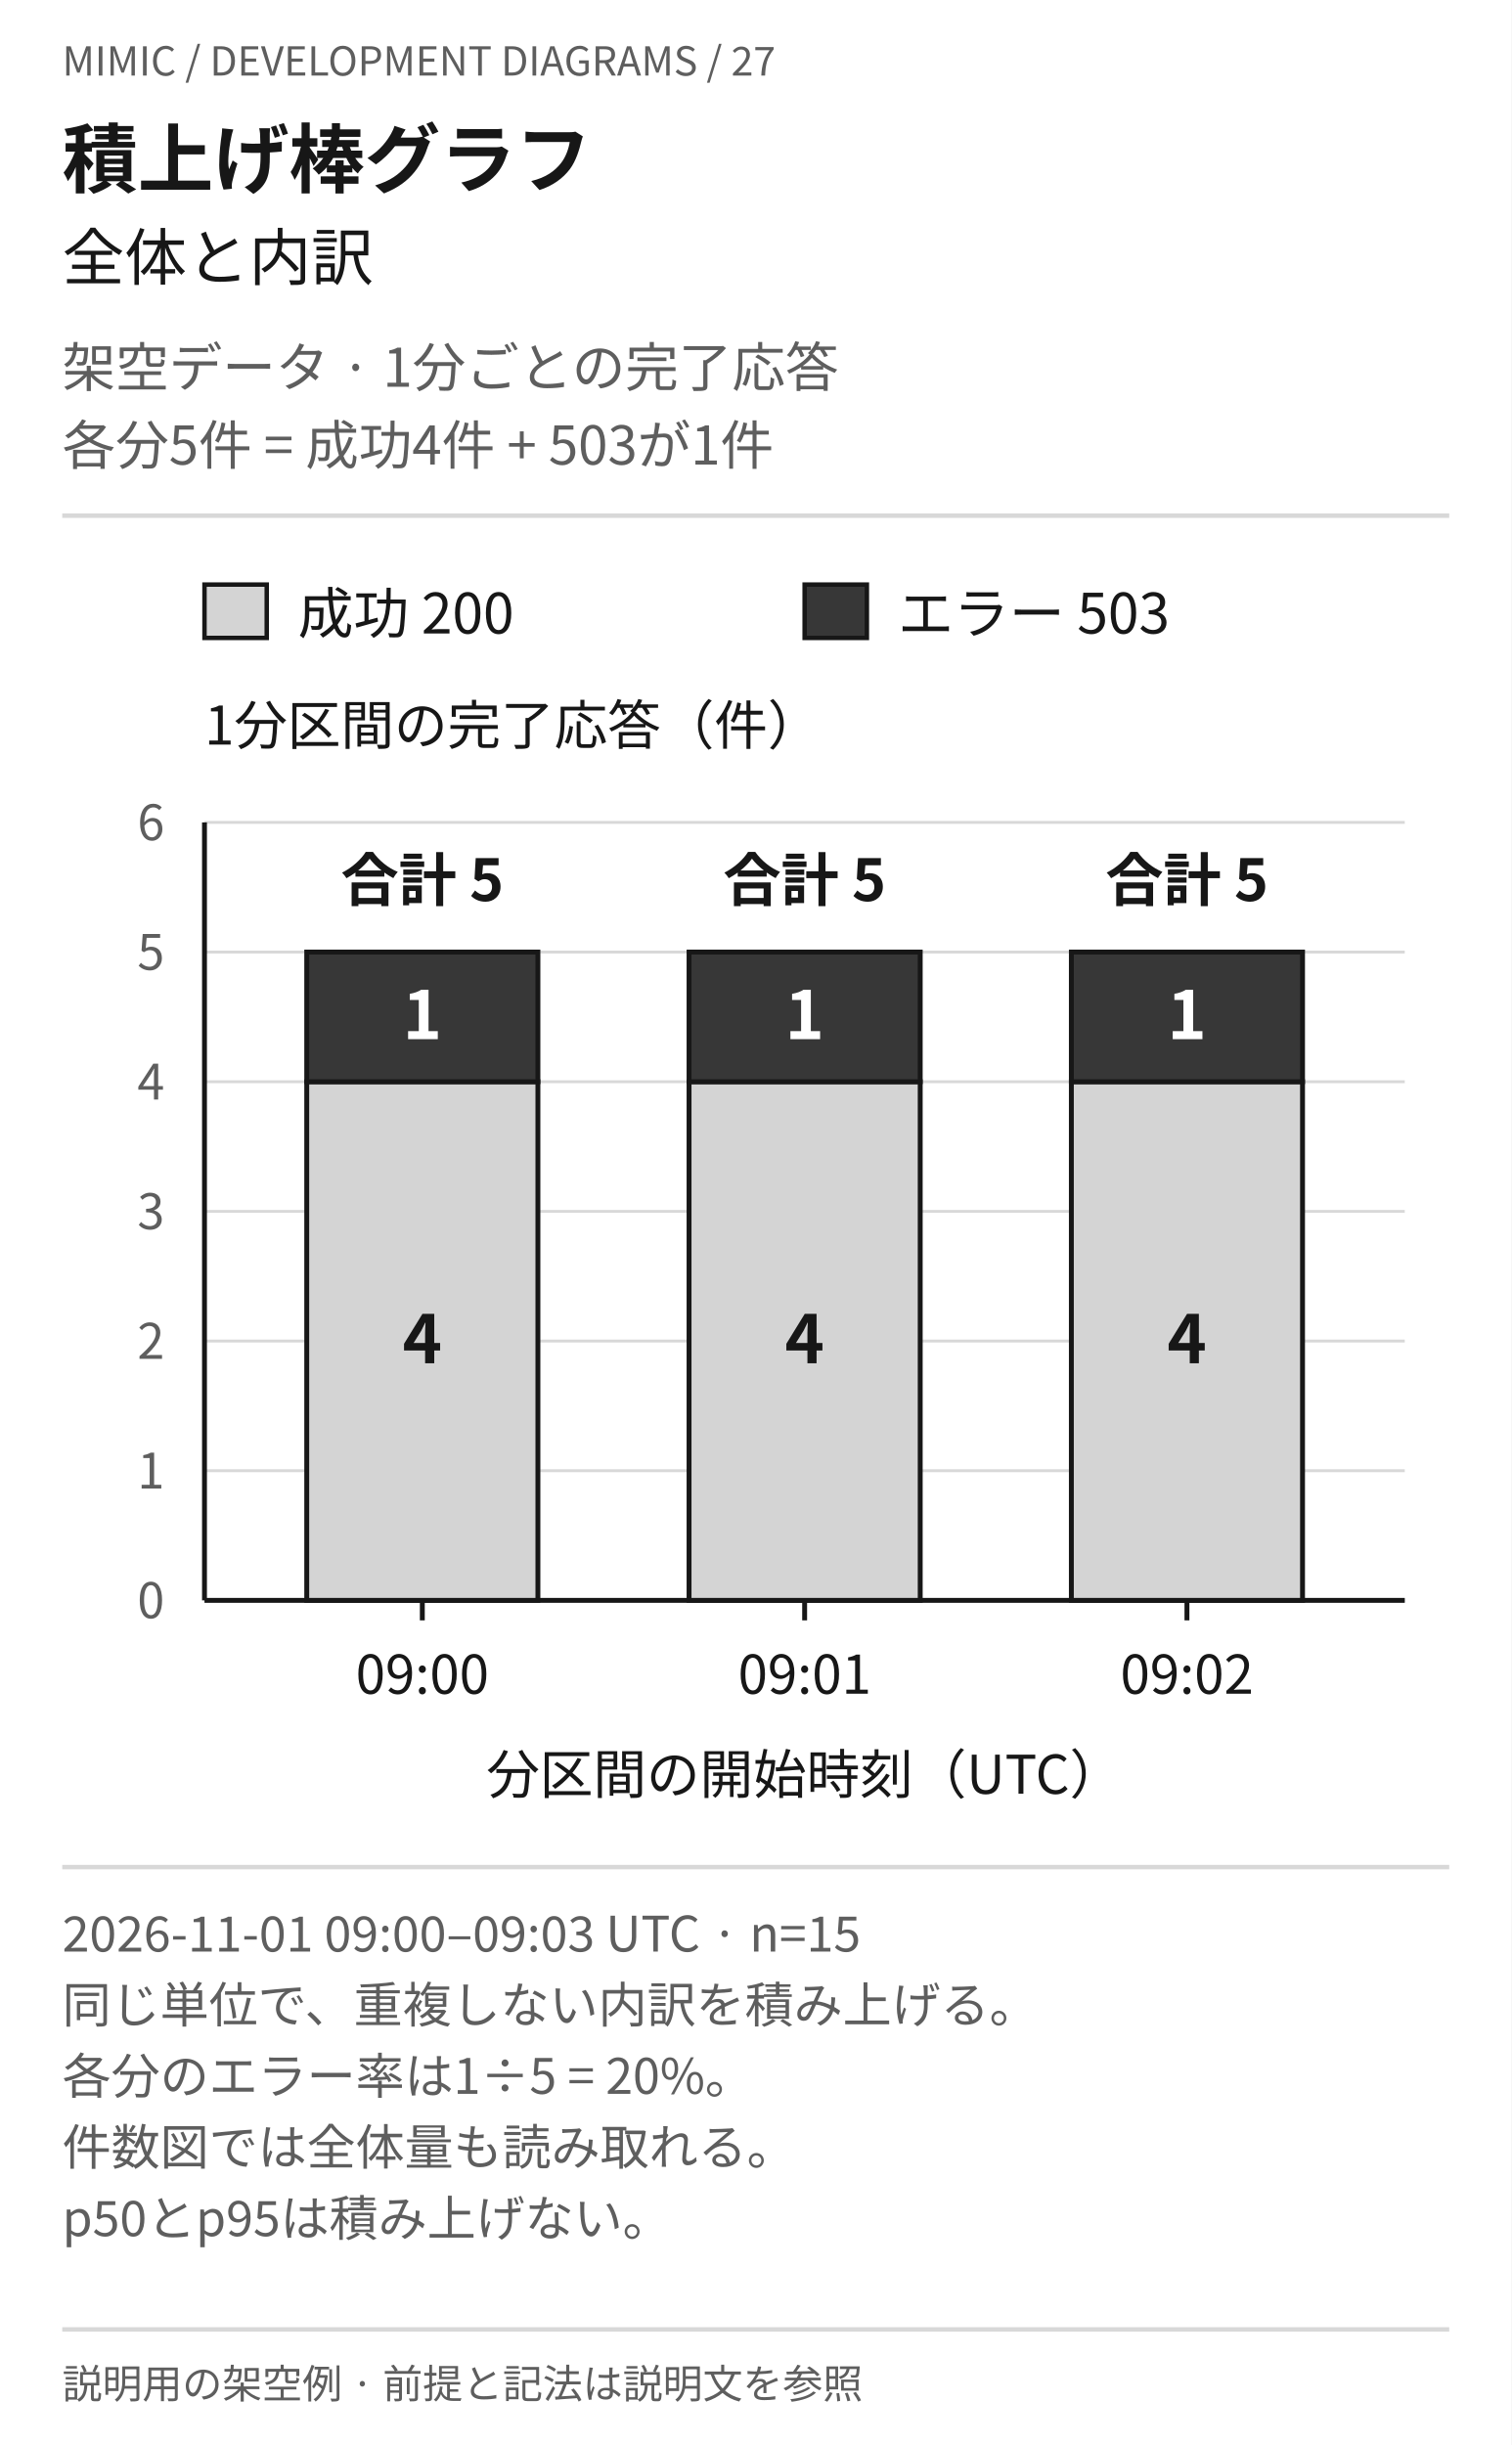
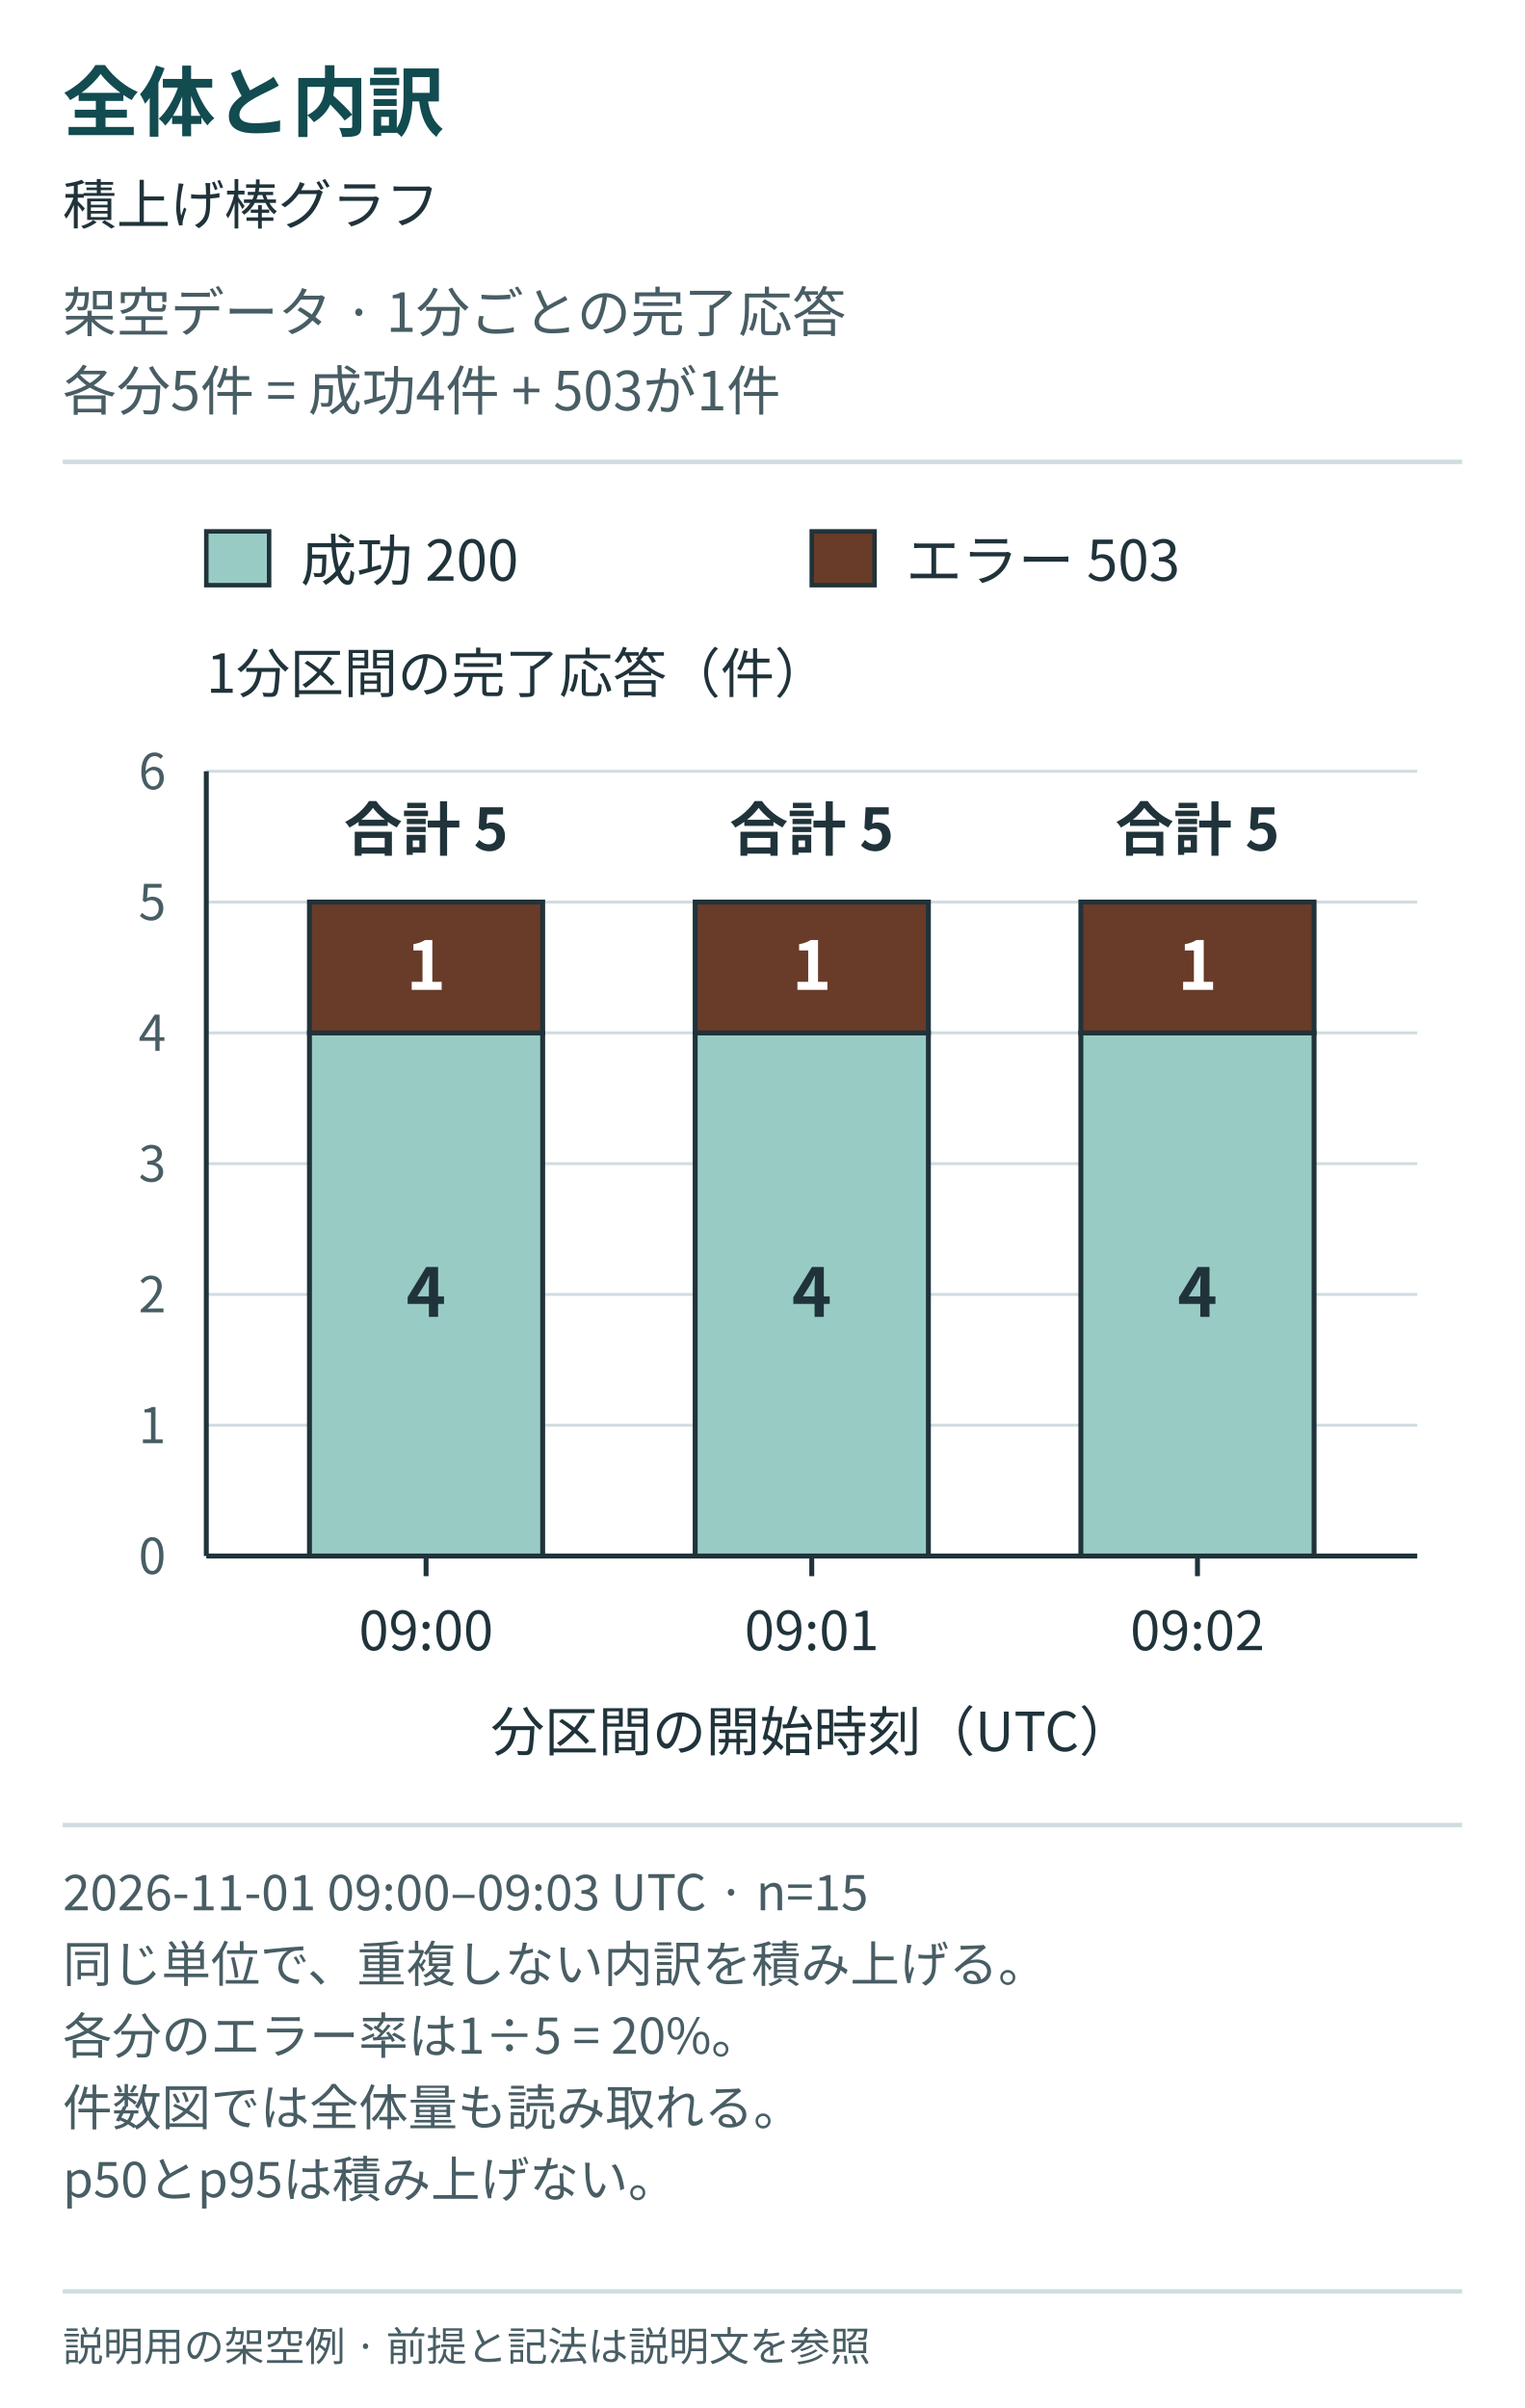
- <svg xmlns="http://www.w3.org/2000/svg" viewBox="0 0 680 1100" role="img" aria-labelledby="title desc">
+ <svg xmlns="http://www.w3.org/2000/svg" viewBox="0 26 680 1074" role="img" aria-labelledby="title desc">
  <rect x="0" y="0" width="680" height="1100" fill="#ffffff" stroke="none" stroke-width="2" />
-   <text x="28" y="34" fill="#5e5e5e" font-family="Noto Sans CJK JP, sans-serif" font-size="18" font-weight="400" text-anchor="start">MIMIC / DEVELOPMENT DIAGRAMS / 27</text>
-   <text x="28" y="84" fill="#171717" font-family="Noto Sans CJK JP, sans-serif" font-size="34" font-weight="600" text-anchor="start">積上げ棒グラフ</text>
-   <text x="28" y="126" fill="#171717" font-family="Noto Sans CJK JP, sans-serif" font-size="28" font-weight="500" text-anchor="start">全体と内訳</text>
-   <text x="28" y="174" fill="#5e5e5e" font-family="Noto Sans CJK JP, sans-serif" font-size="24" font-weight="400" text-anchor="start">架空データ · 1分ごとの完了応答</text>
-   <text x="28" y="209" fill="#5e5e5e" font-family="Noto Sans CJK JP, sans-serif" font-size="24" font-weight="400" text-anchor="start">各分5件 = 成功4件 + 503が1件</text>
-   <line x1="28" y1="232" x2="652" y2="232" stroke="#d8d8d8" stroke-width="2" />
-   <line x1="28" y1="1048" x2="652" y2="1048" stroke="#d8d8d8" stroke-width="2" />
-   <text x="28" y="1079" fill="#5e5e5e" font-family="Noto Sans CJK JP, sans-serif" font-size="18" font-weight="400" text-anchor="start">説明用の架空例 · 前提と記法は説明文を参照</text>
-   <rect x="92" y="263" width="28" height="24" fill="#d4d4d4" stroke="#171717" stroke-width="2" />
-   <text x="134" y="285" fill="#171717" font-family="Noto Sans CJK JP, sans-serif" font-size="25" font-weight="400" text-anchor="start">成功 200</text>
-   <rect x="362" y="263" width="28" height="24" fill="#373737" stroke="#171717" stroke-width="2" />
-   <text x="404" y="285" fill="#171717" font-family="Noto Sans CJK JP, sans-serif" font-size="25" font-weight="400" text-anchor="start">エラー 503</text>
-   <text x="92" y="335" fill="#171717" font-family="Noto Sans CJK JP, sans-serif" font-size="24" font-weight="400" text-anchor="start">1分区間の完了応答（件）</text>
-   <line x1="92" y1="720.0" x2="632" y2="720.0" stroke="#d8d8d8" stroke-width="1.3" />
-   <text x="74" y="728.0" fill="#5e5e5e" font-family="Noto Sans CJK JP, sans-serif" font-size="22" font-weight="400" text-anchor="end">0</text>
-   <line x1="92" y1="661.67" x2="632" y2="661.67" stroke="#d8d8d8" stroke-width="1.3" />
-   <text x="74" y="669.67" fill="#5e5e5e" font-family="Noto Sans CJK JP, sans-serif" font-size="22" font-weight="400" text-anchor="end">1</text>
-   <line x1="92" y1="603.33" x2="632" y2="603.33" stroke="#d8d8d8" stroke-width="1.3" />
-   <text x="74" y="611.33" fill="#5e5e5e" font-family="Noto Sans CJK JP, sans-serif" font-size="22" font-weight="400" text-anchor="end">2</text>
-   <line x1="92" y1="545.0" x2="632" y2="545.0" stroke="#d8d8d8" stroke-width="1.3" />
-   <text x="74" y="553.0" fill="#5e5e5e" font-family="Noto Sans CJK JP, sans-serif" font-size="22" font-weight="400" text-anchor="end">3</text>
-   <line x1="92" y1="486.67" x2="632" y2="486.67" stroke="#d8d8d8" stroke-width="1.3" />
-   <text x="74" y="494.67" fill="#5e5e5e" font-family="Noto Sans CJK JP, sans-serif" font-size="22" font-weight="400" text-anchor="end">4</text>
-   <line x1="92" y1="428.33" x2="632" y2="428.33" stroke="#d8d8d8" stroke-width="1.3" />
-   <text x="74" y="436.33" fill="#5e5e5e" font-family="Noto Sans CJK JP, sans-serif" font-size="22" font-weight="400" text-anchor="end">5</text>
-   <line x1="92" y1="370.0" x2="632" y2="370.0" stroke="#d8d8d8" stroke-width="1.3" />
-   <text x="74" y="378.0" fill="#5e5e5e" font-family="Noto Sans CJK JP, sans-serif" font-size="22" font-weight="400" text-anchor="end">6</text>
-   <line x1="92" y1="370" x2="92" y2="720" stroke="#171717" stroke-width="2.2" />
-   <line x1="92" y1="720" x2="632" y2="720" stroke="#171717" stroke-width="2.2" />
-   <rect x="138" y="486.67" width="104" height="233.33" fill="#d4d4d4" stroke="#171717" stroke-width="2.2" />
-   <rect x="138" y="428.33" width="104" height="58.34" fill="#373737" stroke="#171717" stroke-width="2.2" />
-   <text x="190" y="613.335" fill="#171717" font-family="Noto Sans CJK JP, sans-serif" font-size="30" font-weight="600" text-anchor="middle">4</text>
+   <text x="28" y="84" fill="#124b50" font-family="Noto Sans CJK JP, sans-serif" font-size="34" font-weight="700" text-anchor="start">全体と内訳</text>
+   <text x="28" y="126" fill="#20333a" font-family="Noto Sans CJK JP, sans-serif" font-size="24" font-weight="500" text-anchor="start">積上げ棒グラフ</text>
+   <text x="28" y="174" fill="#485d64" font-family="Noto Sans CJK JP, sans-serif" font-size="24" font-weight="400" text-anchor="start">架空データ · 1分ごとの完了応答</text>
+   <text x="28" y="209" fill="#485d64" font-family="Noto Sans CJK JP, sans-serif" font-size="24" font-weight="400" text-anchor="start">各分5件 = 成功4件 + 503が1件</text>
+   <line x1="28" y1="232" x2="652" y2="232" stroke="#d0dce0" stroke-width="2" />
+   <line x1="28" y1="1048" x2="652" y2="1048" stroke="#d0dce0" stroke-width="2" />
+   <text x="28" y="1079" fill="#485d64" font-family="Noto Sans CJK JP, sans-serif" font-size="18" font-weight="400" text-anchor="start">説明用の架空例 · 前提と記法は説明文を参照</text>
+   <rect x="92" y="263" width="28" height="24" fill="#99cbc5" stroke="#20333a" stroke-width="2" />
+   <text x="134" y="285" fill="#20333a" font-family="Noto Sans CJK JP, sans-serif" font-size="25" font-weight="400" text-anchor="start">成功 200</text>
+   <rect x="362" y="263" width="28" height="24" fill="#693b29" stroke="#20333a" stroke-width="2" />
+   <text x="404" y="285" fill="#20333a" font-family="Noto Sans CJK JP, sans-serif" font-size="25" font-weight="400" text-anchor="start">エラー 503</text>
+   <text x="92" y="335" fill="#20333a" font-family="Noto Sans CJK JP, sans-serif" font-size="24" font-weight="400" text-anchor="start">1分区間の完了応答（件）</text>
+   <line x1="92" y1="720.0" x2="632" y2="720.0" stroke="#d0dce0" stroke-width="1.3" />
+   <text x="74" y="728.0" fill="#485d64" font-family="Noto Sans CJK JP, sans-serif" font-size="22" font-weight="400" text-anchor="end">0</text>
+   <line x1="92" y1="661.67" x2="632" y2="661.67" stroke="#d0dce0" stroke-width="1.3" />
+   <text x="74" y="669.67" fill="#485d64" font-family="Noto Sans CJK JP, sans-serif" font-size="22" font-weight="400" text-anchor="end">1</text>
+   <line x1="92" y1="603.33" x2="632" y2="603.33" stroke="#d0dce0" stroke-width="1.3" />
+   <text x="74" y="611.33" fill="#485d64" font-family="Noto Sans CJK JP, sans-serif" font-size="22" font-weight="400" text-anchor="end">2</text>
+   <line x1="92" y1="545.0" x2="632" y2="545.0" stroke="#d0dce0" stroke-width="1.3" />
+   <text x="74" y="553.0" fill="#485d64" font-family="Noto Sans CJK JP, sans-serif" font-size="22" font-weight="400" text-anchor="end">3</text>
+   <line x1="92" y1="486.67" x2="632" y2="486.67" stroke="#d0dce0" stroke-width="1.3" />
+   <text x="74" y="494.67" fill="#485d64" font-family="Noto Sans CJK JP, sans-serif" font-size="22" font-weight="400" text-anchor="end">4</text>
+   <line x1="92" y1="428.33" x2="632" y2="428.33" stroke="#d0dce0" stroke-width="1.3" />
+   <text x="74" y="436.33" fill="#485d64" font-family="Noto Sans CJK JP, sans-serif" font-size="22" font-weight="400" text-anchor="end">5</text>
+   <line x1="92" y1="370.0" x2="632" y2="370.0" stroke="#d0dce0" stroke-width="1.3" />
+   <text x="74" y="378.0" fill="#485d64" font-family="Noto Sans CJK JP, sans-serif" font-size="22" font-weight="400" text-anchor="end">6</text>
+   <line x1="92" y1="370" x2="92" y2="720" stroke="#20333a" stroke-width="2.2" />
+   <line x1="92" y1="720" x2="632" y2="720" stroke="#20333a" stroke-width="2.2" />
+   <rect x="138" y="486.67" width="104" height="233.33" fill="#99cbc5" stroke="#20333a" stroke-width="2.2" />
+   <rect x="138" y="428.33" width="104" height="58.34" fill="#693b29" stroke="#20333a" stroke-width="2.2" />
+   <text x="190" y="613.335" fill="#20333a" font-family="Noto Sans CJK JP, sans-serif" font-size="30" font-weight="600" text-anchor="middle">4</text>
  <text x="190" y="467.5" fill="#ffffff" font-family="Noto Sans CJK JP, sans-serif" font-size="30" font-weight="600" text-anchor="middle">1</text>
-   <text x="190" y="405.33" fill="#171717" font-family="Noto Sans CJK JP, sans-serif" font-size="26" font-weight="600" text-anchor="middle">合計 5</text>
-   <rect x="310" y="486.67" width="104" height="233.33" fill="#d4d4d4" stroke="#171717" stroke-width="2.2" />
-   <rect x="310" y="428.33" width="104" height="58.34" fill="#373737" stroke="#171717" stroke-width="2.2" />
-   <text x="362" y="613.335" fill="#171717" font-family="Noto Sans CJK JP, sans-serif" font-size="30" font-weight="600" text-anchor="middle">4</text>
+   <text x="190" y="405.33" fill="#20333a" font-family="Noto Sans CJK JP, sans-serif" font-size="26" font-weight="600" text-anchor="middle">合計 5</text>
+   <rect x="310" y="486.67" width="104" height="233.33" fill="#99cbc5" stroke="#20333a" stroke-width="2.2" />
+   <rect x="310" y="428.33" width="104" height="58.34" fill="#693b29" stroke="#20333a" stroke-width="2.2" />
+   <text x="362" y="613.335" fill="#20333a" font-family="Noto Sans CJK JP, sans-serif" font-size="30" font-weight="600" text-anchor="middle">4</text>
  <text x="362" y="467.5" fill="#ffffff" font-family="Noto Sans CJK JP, sans-serif" font-size="30" font-weight="600" text-anchor="middle">1</text>
-   <text x="362" y="405.33" fill="#171717" font-family="Noto Sans CJK JP, sans-serif" font-size="26" font-weight="600" text-anchor="middle">合計 5</text>
-   <rect x="482" y="486.67" width="104" height="233.33" fill="#d4d4d4" stroke="#171717" stroke-width="2.2" />
-   <rect x="482" y="428.33" width="104" height="58.34" fill="#373737" stroke="#171717" stroke-width="2.2" />
-   <text x="534" y="613.335" fill="#171717" font-family="Noto Sans CJK JP, sans-serif" font-size="30" font-weight="600" text-anchor="middle">4</text>
+   <text x="362" y="405.33" fill="#20333a" font-family="Noto Sans CJK JP, sans-serif" font-size="26" font-weight="600" text-anchor="middle">合計 5</text>
+   <rect x="482" y="486.67" width="104" height="233.33" fill="#99cbc5" stroke="#20333a" stroke-width="2.2" />
+   <rect x="482" y="428.33" width="104" height="58.34" fill="#693b29" stroke="#20333a" stroke-width="2.2" />
+   <text x="534" y="613.335" fill="#20333a" font-family="Noto Sans CJK JP, sans-serif" font-size="30" font-weight="600" text-anchor="middle">4</text>
  <text x="534" y="467.5" fill="#ffffff" font-family="Noto Sans CJK JP, sans-serif" font-size="30" font-weight="600" text-anchor="middle">1</text>
-   <text x="534" y="405.33" fill="#171717" font-family="Noto Sans CJK JP, sans-serif" font-size="26" font-weight="600" text-anchor="middle">合計 5</text>
-   <line x1="190" y1="720" x2="190" y2="729" stroke="#171717" stroke-width="2.2" />
-   <text x="190" y="762" fill="#171717" font-family="Noto Sans CJK JP, sans-serif" font-size="24" font-weight="400" text-anchor="middle">09:00</text>
-   <line x1="362" y1="720" x2="362" y2="729" stroke="#171717" stroke-width="2.2" />
-   <text x="362" y="762" fill="#171717" font-family="Noto Sans CJK JP, sans-serif" font-size="24" font-weight="400" text-anchor="middle">09:01</text>
-   <line x1="534" y1="720" x2="534" y2="729" stroke="#171717" stroke-width="2.2" />
-   <text x="534" y="762" fill="#171717" font-family="Noto Sans CJK JP, sans-serif" font-size="24" font-weight="400" text-anchor="middle">09:02</text>
-   <text x="362" y="807" fill="#171717" font-family="Noto Sans CJK JP, sans-serif" font-size="24" font-weight="400" text-anchor="middle">分区間の開始時刻（UTC）</text>
-   <line x1="28" y1="840" x2="652" y2="840" stroke="#d8d8d8" stroke-width="2" />
-   <text x="28" y="878" fill="#5e5e5e" font-family="Noto Sans CJK JP, sans-serif" font-size="22" font-weight="400" text-anchor="start">2026-11-01 09:00–09:03 UTC · n=15</text>
-   <text x="28" y="910" fill="#5e5e5e" font-family="Noto Sans CJK JP, sans-serif" font-size="22" font-weight="400" text-anchor="start">同じ単位で、重複しない内訳を積み上げる。</text>
-   <text x="28" y="942" fill="#5e5e5e" font-family="Noto Sans CJK JP, sans-serif" font-size="22" font-weight="400" text-anchor="start">各分のエラー率は1÷5 = 20%。</text>
-   <text x="28" y="974" fill="#5e5e5e" font-family="Noto Sans CJK JP, sans-serif" font-size="22" font-weight="400" text-anchor="start">件数図では全体量も読み取れる。</text>
-   <text x="28" y="1006" fill="#5e5e5e" font-family="Noto Sans CJK JP, sans-serif" font-size="22" font-weight="400" text-anchor="start">p50とp95は積み上げない。</text>
+   <text x="534" y="405.33" fill="#20333a" font-family="Noto Sans CJK JP, sans-serif" font-size="26" font-weight="600" text-anchor="middle">合計 5</text>
+   <line x1="190" y1="720" x2="190" y2="729" stroke="#20333a" stroke-width="2.2" />
+   <text x="190" y="762" fill="#20333a" font-family="Noto Sans CJK JP, sans-serif" font-size="24" font-weight="400" text-anchor="middle">09:00</text>
+   <line x1="362" y1="720" x2="362" y2="729" stroke="#20333a" stroke-width="2.2" />
+   <text x="362" y="762" fill="#20333a" font-family="Noto Sans CJK JP, sans-serif" font-size="24" font-weight="400" text-anchor="middle">09:01</text>
+   <line x1="534" y1="720" x2="534" y2="729" stroke="#20333a" stroke-width="2.2" />
+   <text x="534" y="762" fill="#20333a" font-family="Noto Sans CJK JP, sans-serif" font-size="24" font-weight="400" text-anchor="middle">09:02</text>
+   <text x="362" y="807" fill="#20333a" font-family="Noto Sans CJK JP, sans-serif" font-size="24" font-weight="400" text-anchor="middle">分区間の開始時刻（UTC）</text>
+   <line x1="28" y1="840" x2="652" y2="840" stroke="#d0dce0" stroke-width="2" />
+   <text x="28" y="878" fill="#485d64" font-family="Noto Sans CJK JP, sans-serif" font-size="22" font-weight="400" text-anchor="start">2026-11-01 09:00–09:03 UTC · n=15</text>
+   <text x="28" y="910" fill="#485d64" font-family="Noto Sans CJK JP, sans-serif" font-size="22" font-weight="400" text-anchor="start">同じ単位で、重複しない内訳を積み上げる。</text>
+   <text x="28" y="942" fill="#485d64" font-family="Noto Sans CJK JP, sans-serif" font-size="22" font-weight="400" text-anchor="start">各分のエラー率は1÷5 = 20%。</text>
+   <text x="28" y="974" fill="#485d64" font-family="Noto Sans CJK JP, sans-serif" font-size="22" font-weight="400" text-anchor="start">件数図では全体量も読み取れる。</text>
+   <text x="28" y="1006" fill="#485d64" font-family="Noto Sans CJK JP, sans-serif" font-size="22" font-weight="400" text-anchor="start">p50とp95は積み上げない。</text>
</svg>
